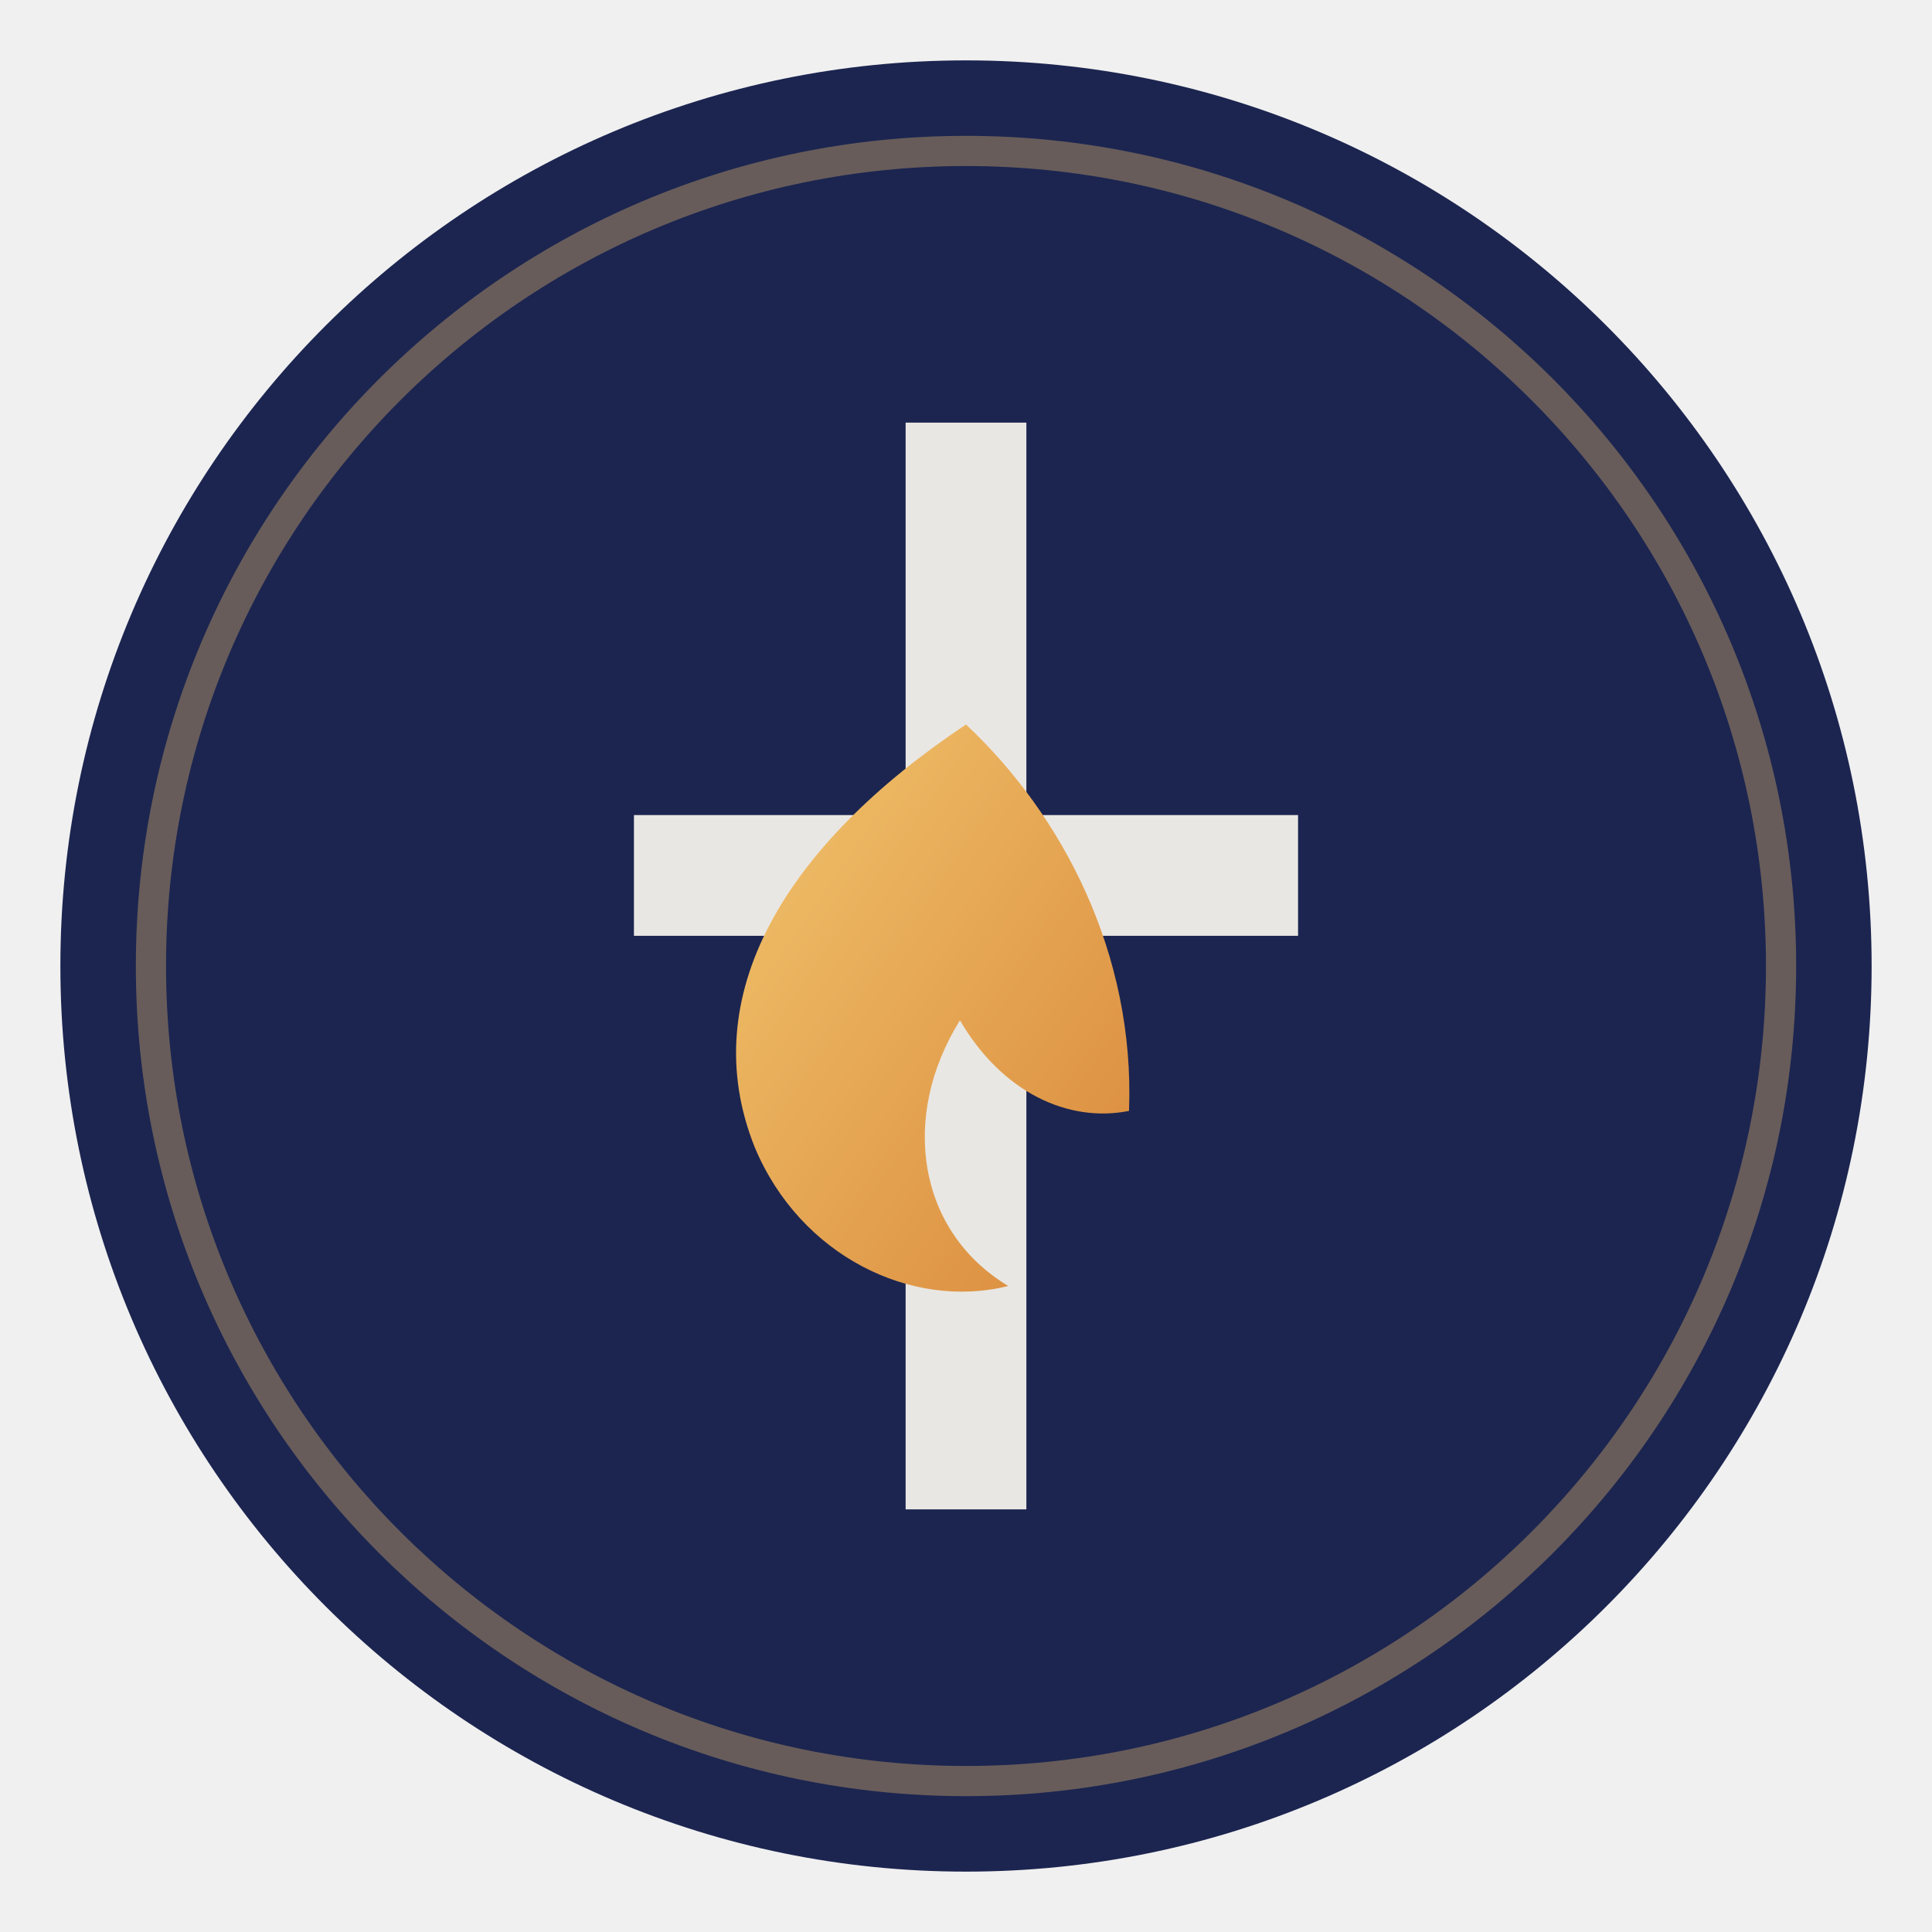
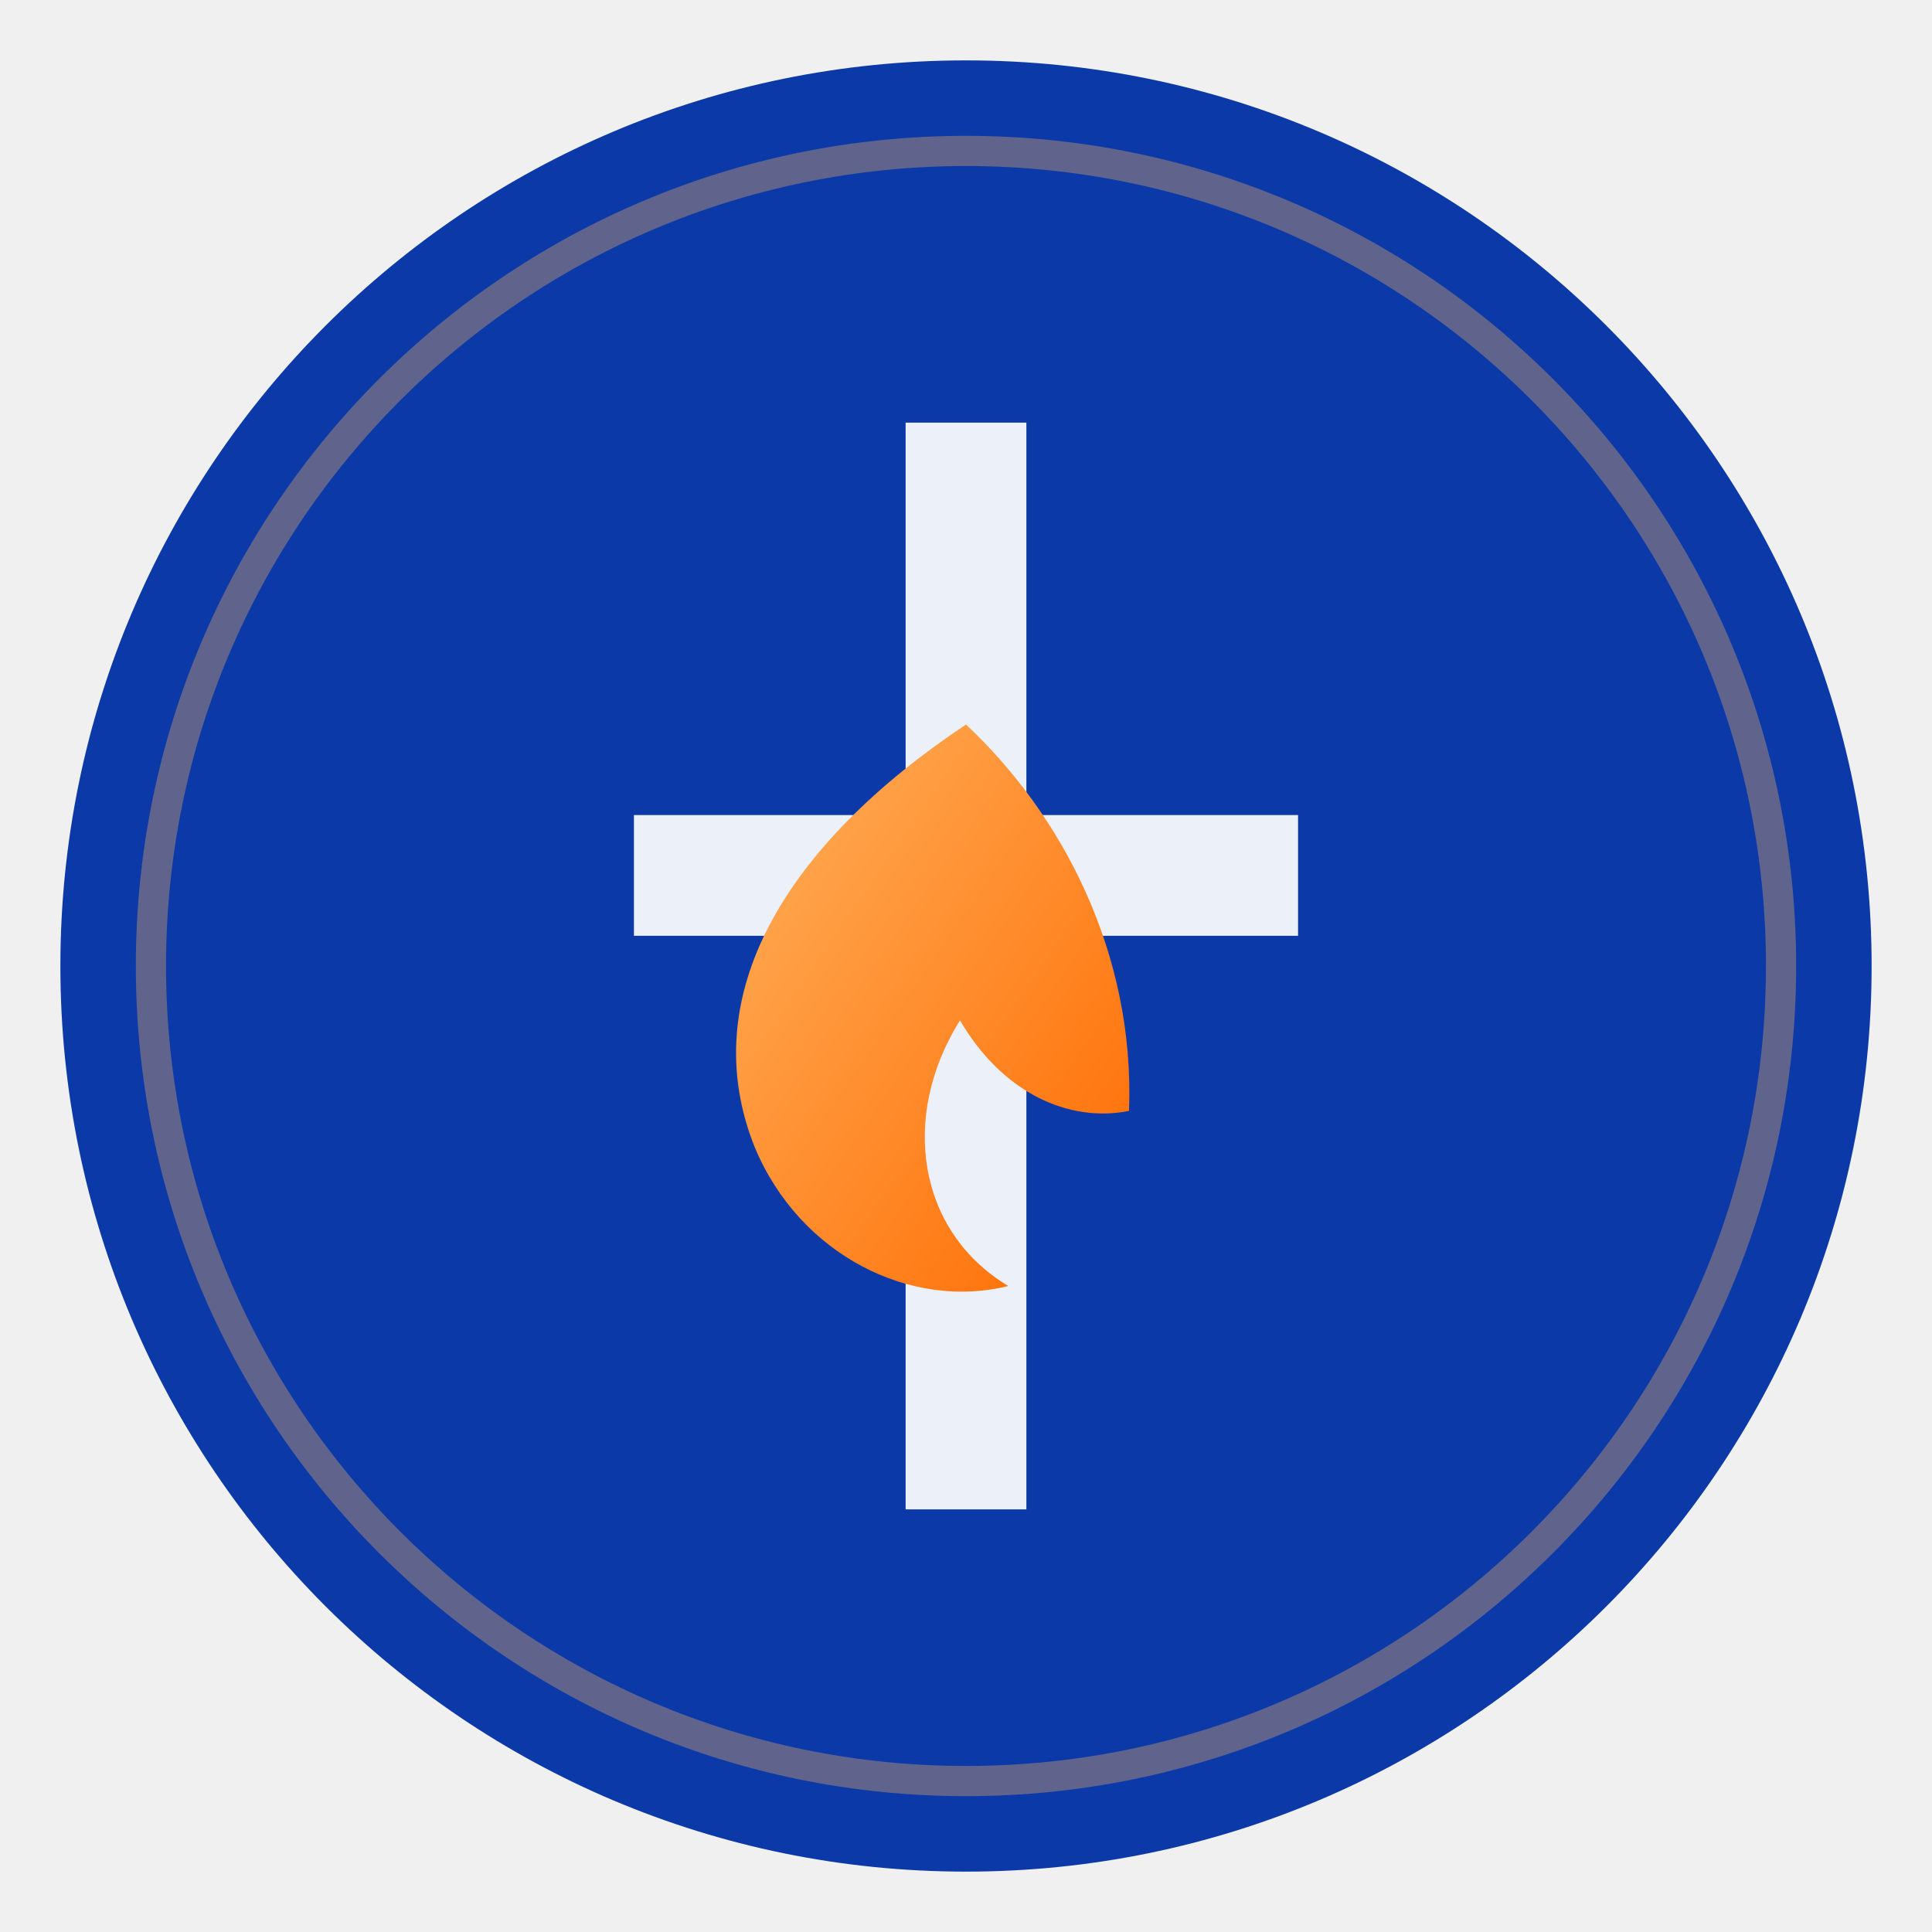
<svg xmlns="http://www.w3.org/2000/svg" viewBox="0 0 64 64" role="img" aria-label="Truly Church">
  <defs>
    <linearGradient id="g" x1="0" y1="0" x2="1" y2="1">
-       <stop offset="0" stop-color="#F2C46D" />
-       <stop offset="1" stop-color="#D9893B" />
+       <stop offset="0" stop-color="#FFB15C" />
+       <stop offset="1" stop-color="#FF6A00" />
    </linearGradient>
  </defs>
-   <circle cx="32" cy="32" r="30" fill="#1C2550" />
-   <circle cx="32" cy="32" r="27" fill="none" stroke="#F2C46D" stroke-opacity=".35" stroke-width="1" />
-   <path d="M30 14h4v13h9v4h-9v19h-4V31h-9v-4h9z" fill="#FBF7F0" fill-opacity=".92" />
+   <circle cx="32" cy="32" r="30" fill="#0B3AA8" />
+   <circle cx="32" cy="32" r="27" fill="none" stroke="#FFB15C" stroke-opacity=".35" stroke-width="1" />
+   <path d="M30 14h4v13h9v4h-9v19h-4V31h-9v-4h9z" fill="#FFFFFF" fill-opacity=".92" />
  <path d="M32 24c-6 4-9 9-7 14 1.5 3.6 5.2 5.4 8.4 4.6-3-1.8-3.6-5.6-1.6-8.8 1.4 2.4 3.6 3.4 5.6 3 .2-5.2-2.2-9.8-5.4-12.8z" fill="url(#g)" />
</svg>
